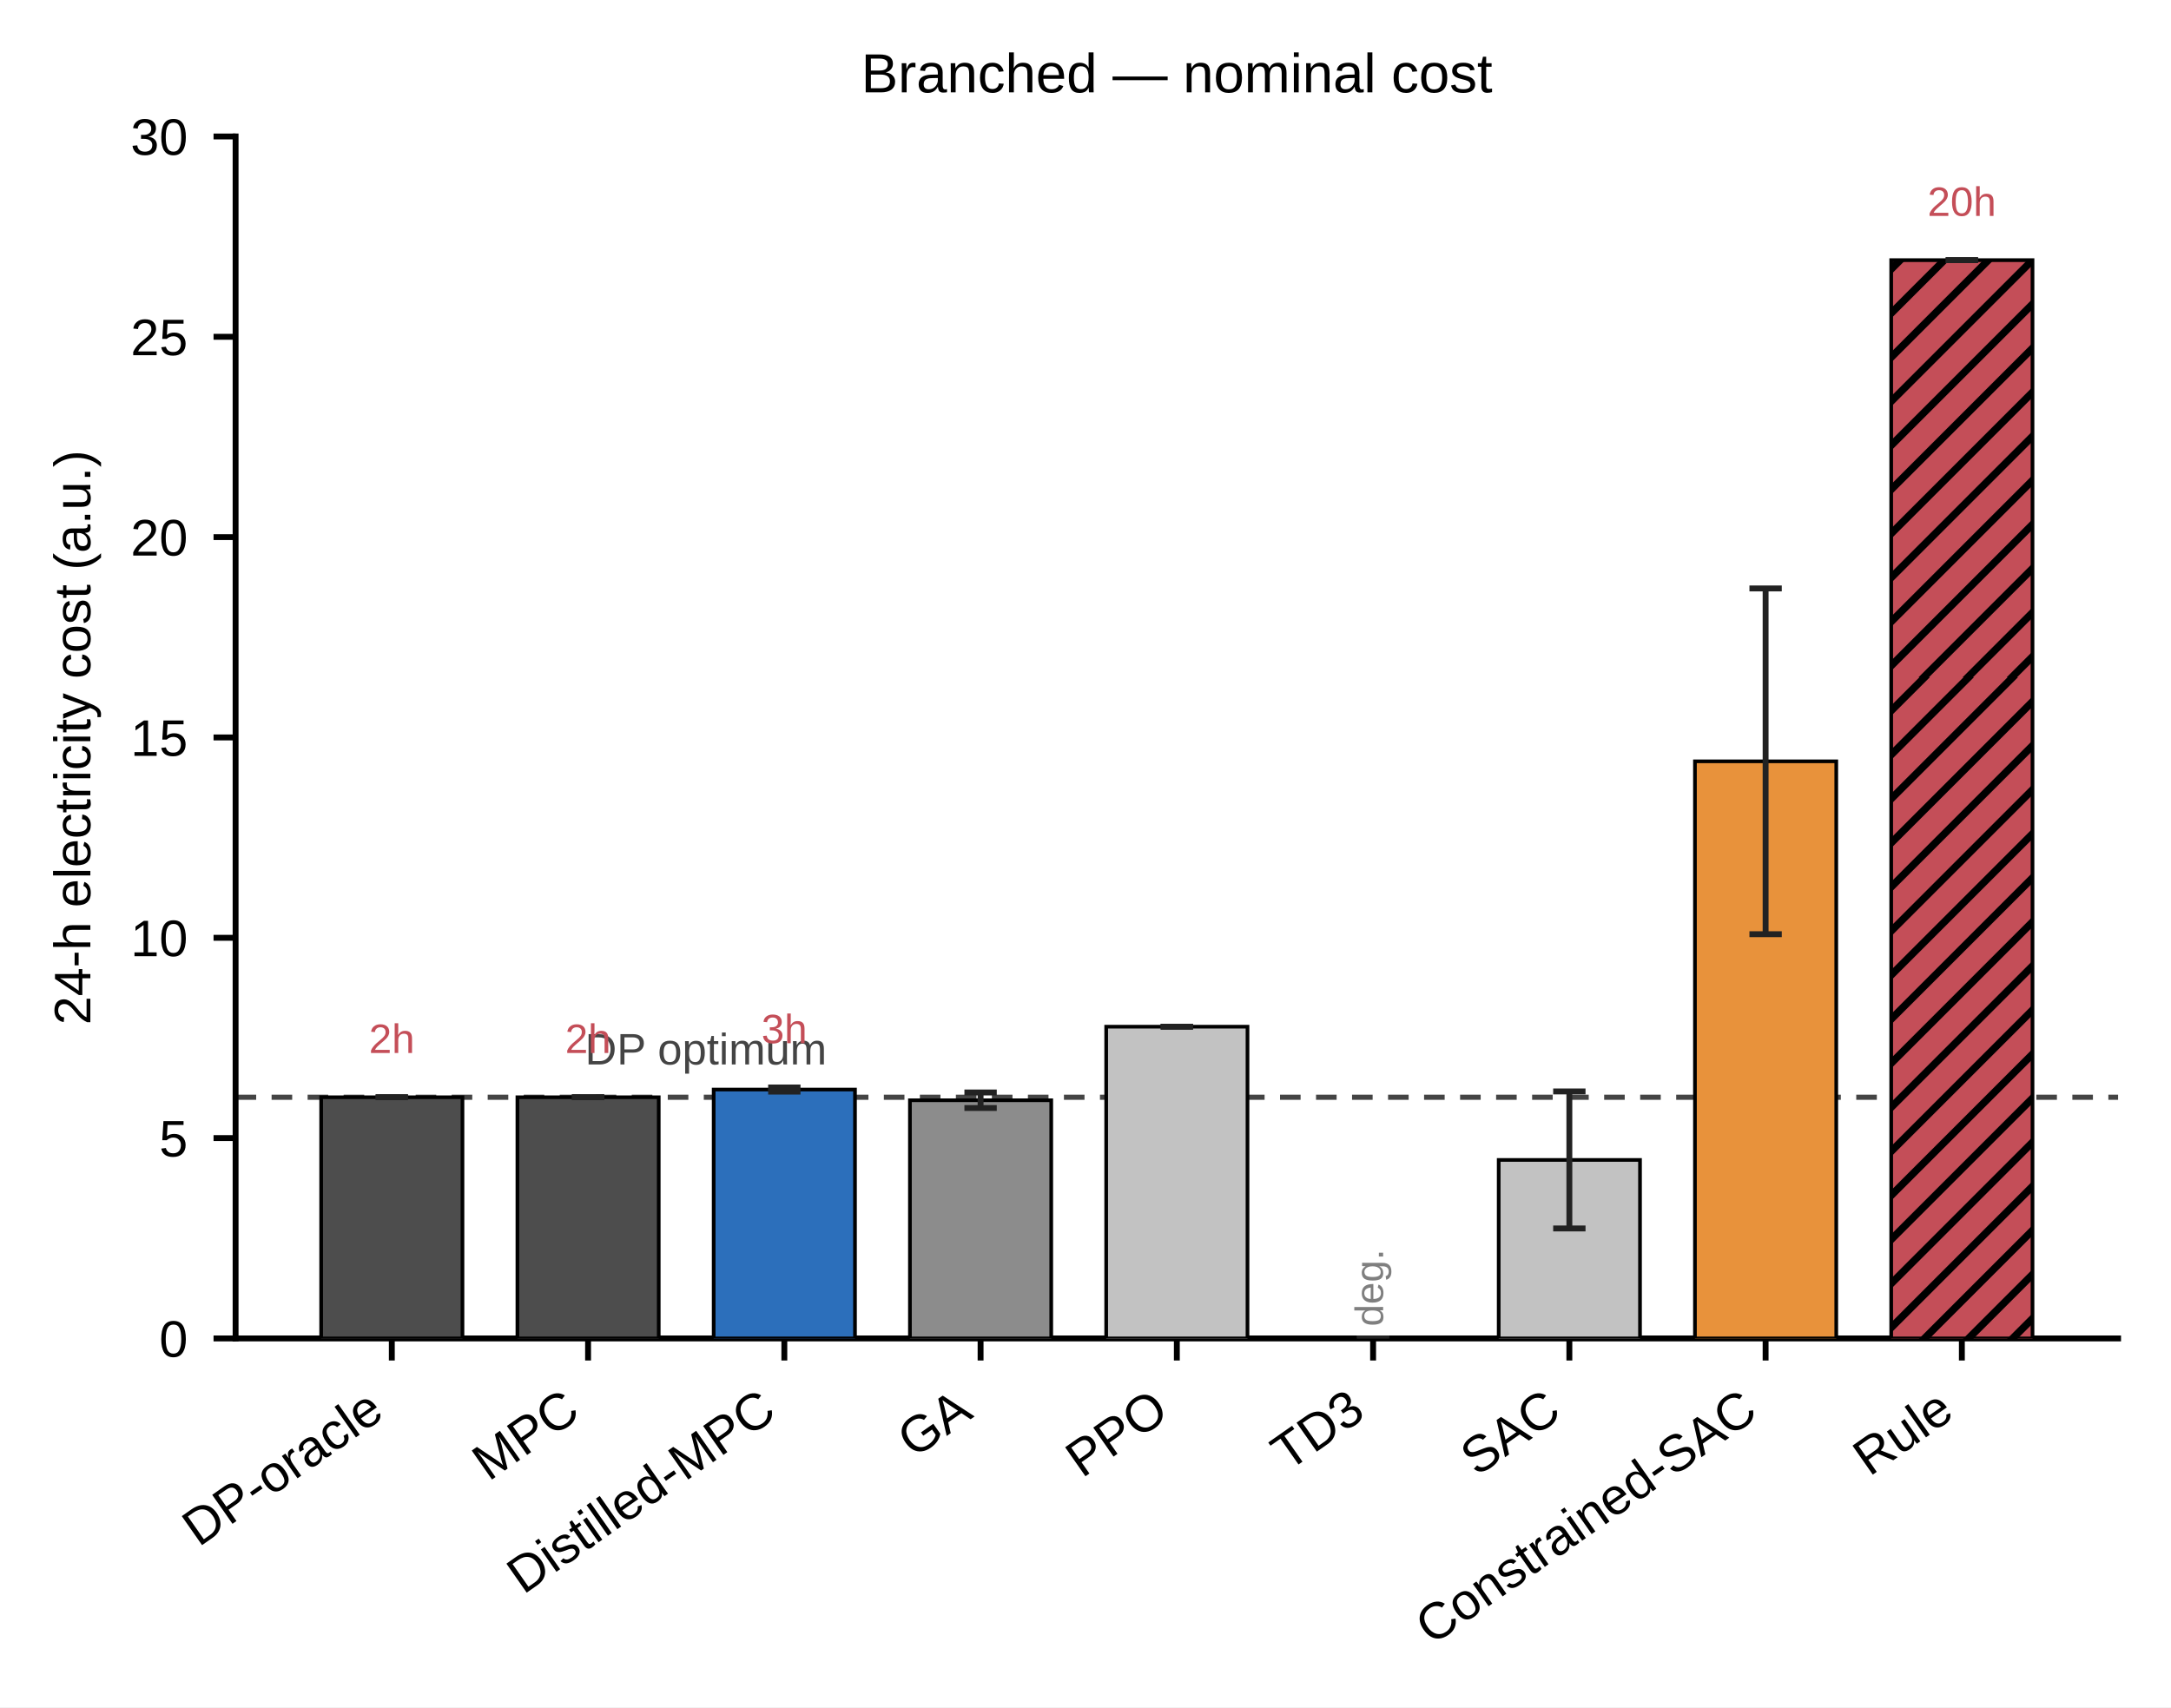
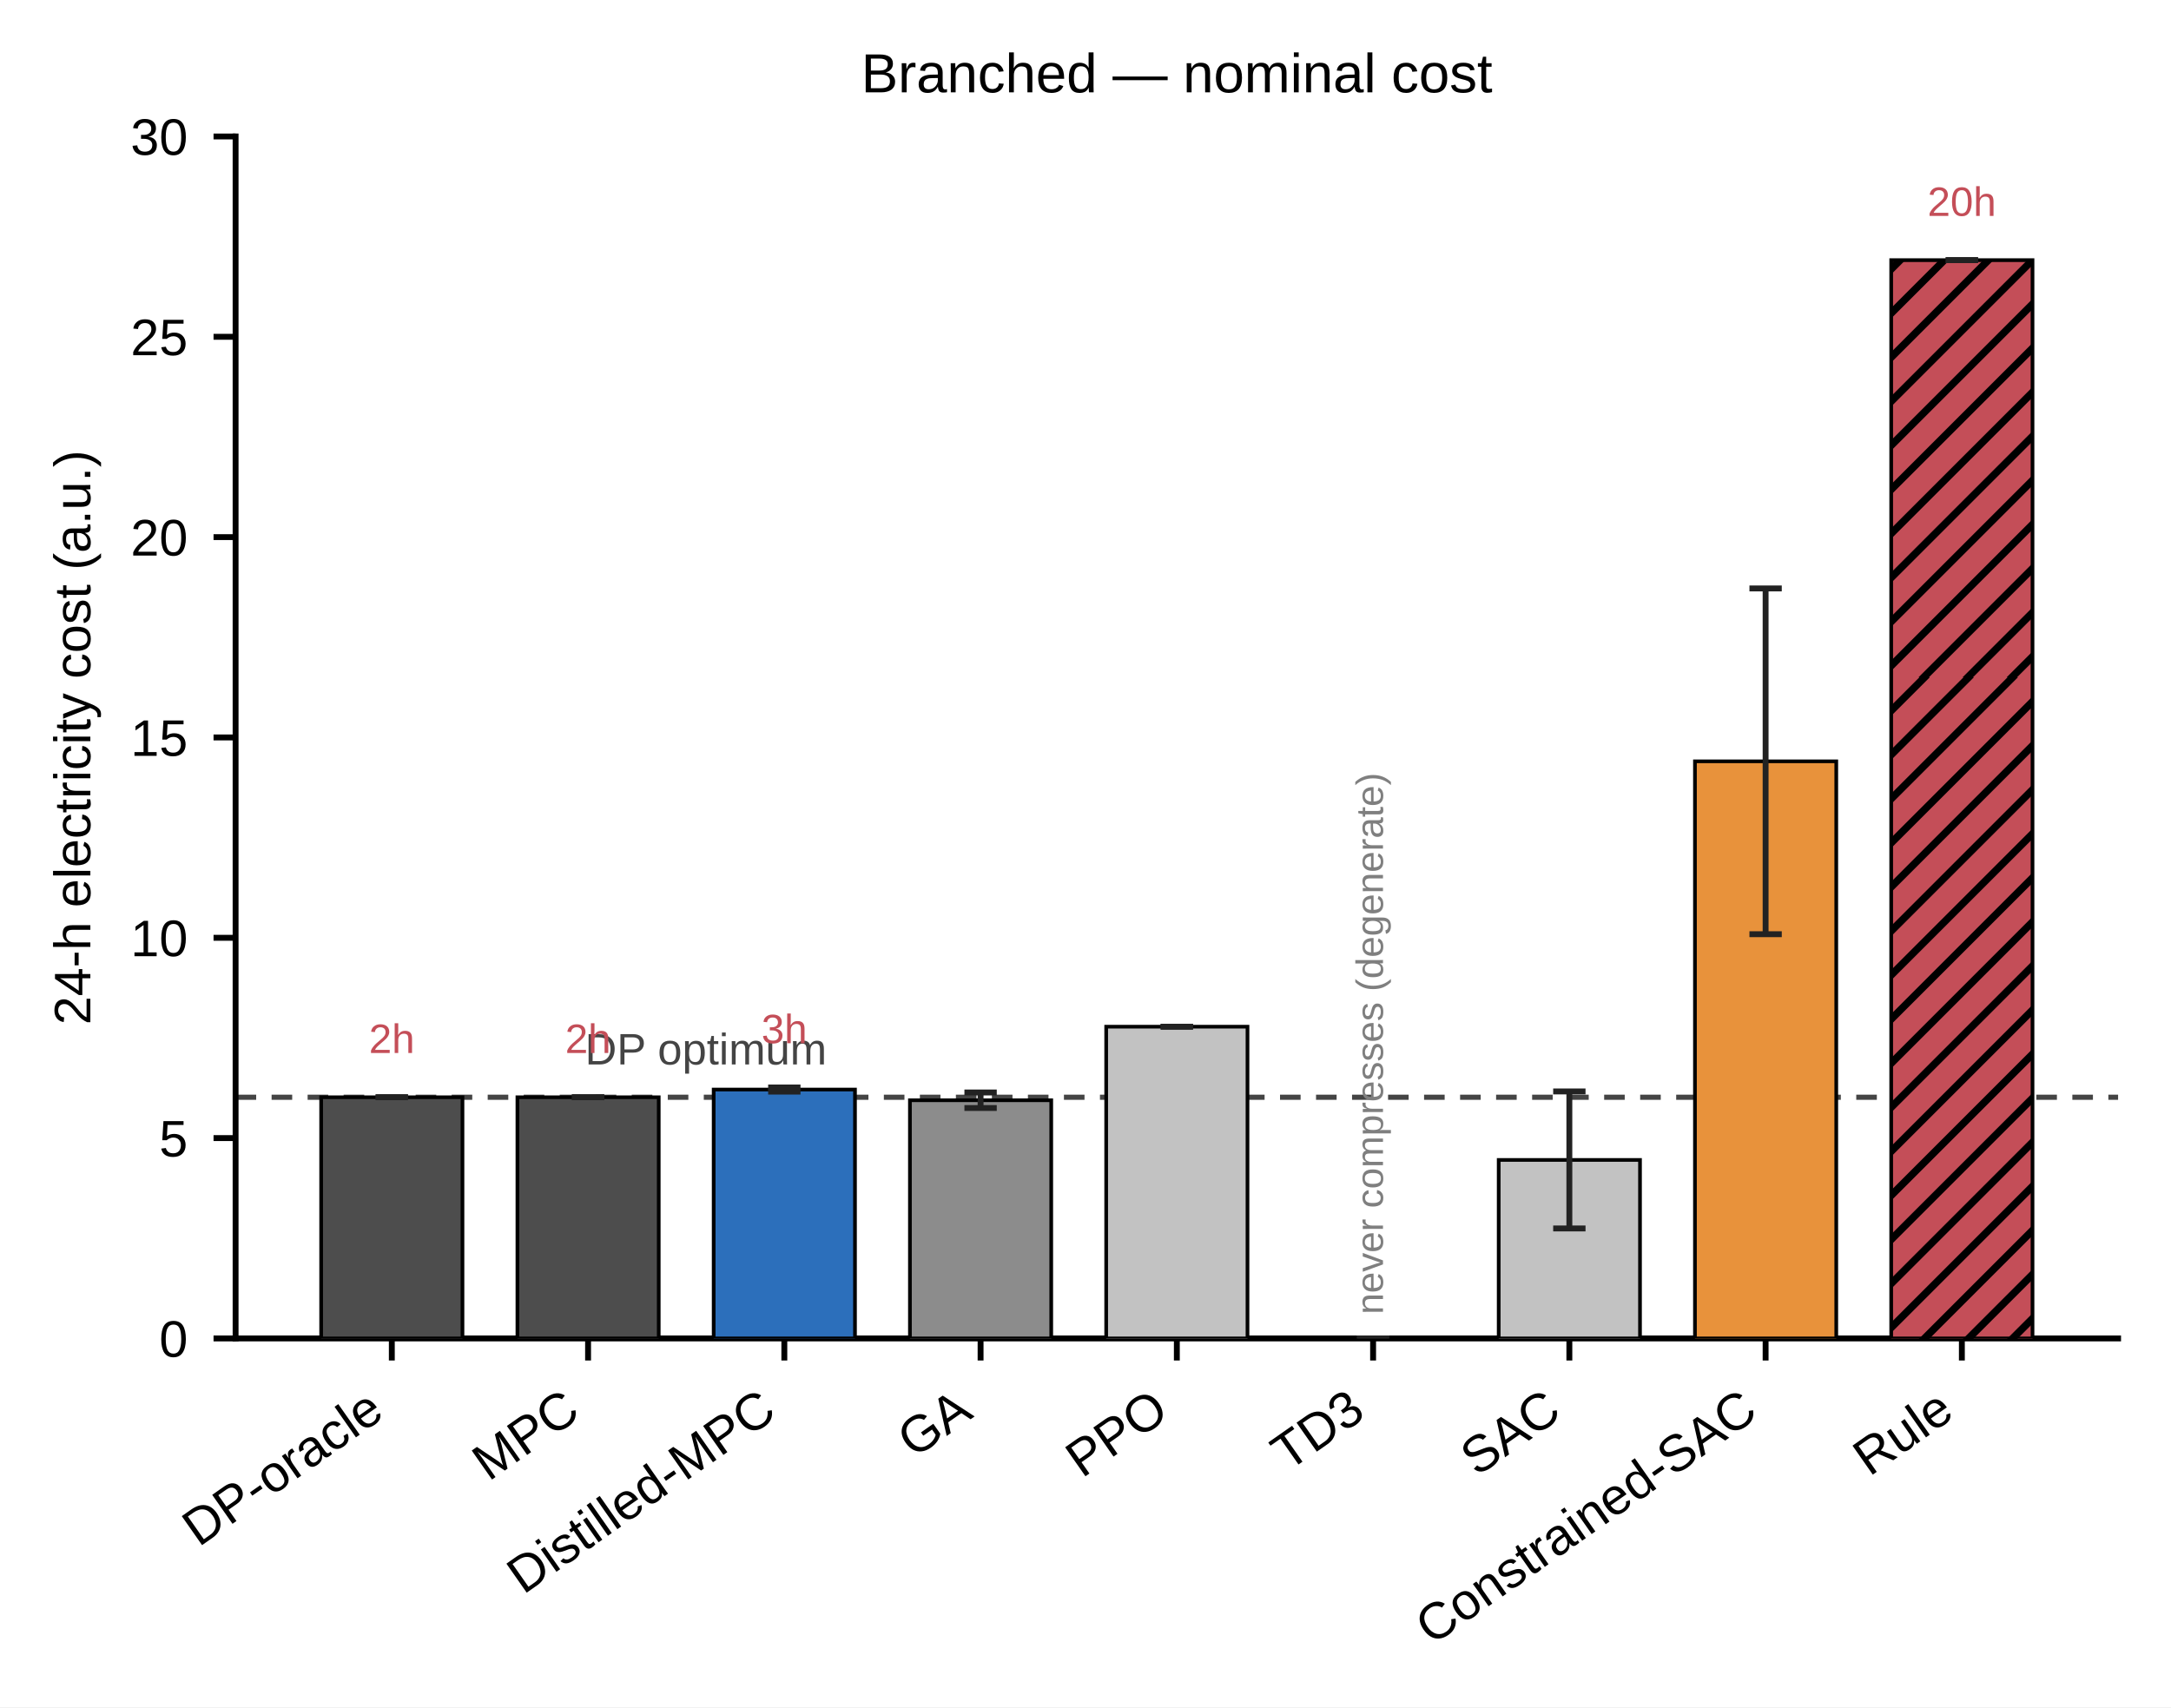
<svg xmlns="http://www.w3.org/2000/svg" xmlns:xlink="http://www.w3.org/1999/xlink" width="295.376pt" height="232.301pt" viewBox="0 0 295.376 232.301" version="1.1">
  <defs>
    <style type="text/css">*{stroke-linejoin: round; stroke-linecap: butt}</style>
  </defs>
  <g id="figure_1">
    <g id="patch_1">
      <path d="M 0 232.301  L 295.376 232.301  L 295.376 0  L 0 0  z " style="fill: #ffffff" />
    </g>
    <g id="axes_1">
      <g id="patch_2">
        <path d="M 32.054 182.116  L 288.176 182.116  L 288.176 18.568  L 32.054 18.568  z " style="fill: #ffffff" />
      </g>
      <g id="matplotlib.axis_1">
        <g id="xtick_1">
          <g id="line2d_1">
            <defs>
-               <path id="m76af7ef8c9" d="M 0 0  L 0 3  " style="stroke: #000000; stroke-width: 0.8" />
+               <path id="m6d37a9fa06" d="M 0 0  L 0 3  " style="stroke: #000000; stroke-width: 0.8" />
            </defs>
            <g>
-               <use xlink:href="#m76af7ef8c9" x="53.309" y="182.116" style="stroke: #000000; stroke-width: 0.8" />
+               <use xlink:href="#m6d37a9fa06" x="53.309" y="182.116" style="stroke: #000000; stroke-width: 0.8" />
            </g>
          </g>
          <g id="text_1">
            <text style="font: 7px 'Arial', 'Helvetica', 'DejaVu Sans', sans-serif" transform="translate(27.01938 210.57) rotate(-35)">DP-oracle</text>
          </g>
        </g>
        <g id="xtick_2">
          <g id="line2d_2">
            <g>
-               <use xlink:href="#m76af7ef8c9" x="80.01" y="182.116" style="stroke: #000000; stroke-width: 0.8" />
+               <use xlink:href="#m6d37a9fa06" x="80.01" y="182.116" style="stroke: #000000; stroke-width: 0.8" />
            </g>
          </g>
          <g id="text_2">
            <text style="font: 7px 'Arial', 'Helvetica', 'DejaVu Sans', sans-serif" transform="translate(66.47034 201.6429) rotate(-35)">MPC</text>
          </g>
        </g>
        <g id="xtick_3">
          <g id="line2d_3">
            <g>
-               <use xlink:href="#m76af7ef8c9" x="106.712" y="182.116" style="stroke: #000000; stroke-width: 0.8" />
+               <use xlink:href="#m6d37a9fa06" x="106.712" y="182.116" style="stroke: #000000; stroke-width: 0.8" />
            </g>
          </g>
          <g id="text_3">
            <text style="font: 7px 'Arial', 'Helvetica', 'DejaVu Sans', sans-serif" transform="translate(71.1881 217.0361) rotate(-35)">Distilled-MPC</text>
          </g>
        </g>
        <g id="xtick_4">
          <g id="line2d_4">
            <g>
-               <use xlink:href="#m76af7ef8c9" x="133.414" y="182.116" style="stroke: #000000; stroke-width: 0.8" />
+               <use xlink:href="#m6d37a9fa06" x="133.414" y="182.116" style="stroke: #000000; stroke-width: 0.8" />
            </g>
          </g>
          <g id="text_4">
            <text style="font: 7px 'Arial', 'Helvetica', 'DejaVu Sans', sans-serif" transform="translate(124.3309 198.5218) rotate(-35)">GA</text>
          </g>
        </g>
        <g id="xtick_5">
          <g id="line2d_5">
            <g>
-               <use xlink:href="#m76af7ef8c9" x="160.115" y="182.116" style="stroke: #000000; stroke-width: 0.8" />
+               <use xlink:href="#m6d37a9fa06" x="160.115" y="182.116" style="stroke: #000000; stroke-width: 0.8" />
            </g>
          </g>
          <g id="text_5">
            <text style="font: 7px 'Arial', 'Helvetica', 'DejaVu Sans', sans-serif" transform="translate(147.2078 201.1999) rotate(-35)">PPO</text>
          </g>
        </g>
        <g id="xtick_6">
          <g id="line2d_6">
            <g>
-               <use xlink:href="#m76af7ef8c9" x="186.817" y="182.116" style="stroke: #000000; stroke-width: 0.8" />
+               <use xlink:href="#m6d37a9fa06" x="186.817" y="182.116" style="stroke: #000000; stroke-width: 0.8" />
            </g>
          </g>
          <g id="text_6">
            <text style="font: 7px 'Arial', 'Helvetica', 'DejaVu Sans', sans-serif" transform="translate(175.187 200.3053) rotate(-35)">TD3</text>
          </g>
        </g>
        <g id="xtick_7">
          <g id="line2d_7">
            <g>
-               <use xlink:href="#m76af7ef8c9" x="213.519" y="182.116" style="stroke: #000000; stroke-width: 0.8" />
+               <use xlink:href="#m6d37a9fa06" x="213.519" y="182.116" style="stroke: #000000; stroke-width: 0.8" />
            </g>
          </g>
          <g id="text_7">
            <text style="font: 7px 'Arial', 'Helvetica', 'DejaVu Sans', sans-serif" transform="translate(200.93 200.9766) rotate(-35)">SAC</text>
          </g>
        </g>
        <g id="xtick_8">
          <g id="line2d_8">
            <g>
-               <use xlink:href="#m76af7ef8c9" x="240.22" y="182.116" style="stroke: #000000; stroke-width: 0.8" />
+               <use xlink:href="#m6d37a9fa06" x="240.22" y="182.116" style="stroke: #000000; stroke-width: 0.8" />
            </g>
          </g>
          <g id="text_8">
            <text style="font: 7px 'Arial', 'Helvetica', 'DejaVu Sans', sans-serif" transform="translate(194.8059 223.9614) rotate(-35)">Constrained-SAC</text>
          </g>
        </g>
        <g id="xtick_9">
          <g id="line2d_9">
            <g>
-               <use xlink:href="#m76af7ef8c9" x="266.922" y="182.116" style="stroke: #000000; stroke-width: 0.8" />
+               <use xlink:href="#m6d37a9fa06" x="266.922" y="182.116" style="stroke: #000000; stroke-width: 0.8" />
            </g>
          </g>
          <g id="text_9">
            <text style="font: 7px 'Arial', 'Helvetica', 'DejaVu Sans', sans-serif" transform="translate(254.3314 200.9779) rotate(-35)">Rule</text>
          </g>
        </g>
      </g>
      <g id="matplotlib.axis_2">
        <g id="ytick_1">
          <g id="line2d_10">
            <defs>
-               <path id="m5a816629cb" d="M 0 0  L -3 0  " style="stroke: #000000; stroke-width: 0.8" />
+               <path id="m5f2b3adbc8" d="M 0 0  L -3 0  " style="stroke: #000000; stroke-width: 0.8" />
            </defs>
            <g>
-               <use xlink:href="#m5a816629cb" x="32.054" y="182.116" style="stroke: #000000; stroke-width: 0.8" />
+               <use xlink:href="#m5f2b3adbc8" x="32.054" y="182.116" style="stroke: #000000; stroke-width: 0.8" />
            </g>
          </g>
          <g id="text_10">
            <text style="font: 7px 'Arial', 'Helvetica', 'DejaVu Sans', sans-serif; text-anchor: end" x="25.554" y="184.622" transform="rotate(-0 25.55438 184.6216)">0</text>
          </g>
        </g>
        <g id="ytick_2">
          <g id="line2d_11">
            <g>
-               <use xlink:href="#m5a816629cb" x="32.054" y="154.858" style="stroke: #000000; stroke-width: 0.8" />
+               <use xlink:href="#m5f2b3adbc8" x="32.054" y="154.858" style="stroke: #000000; stroke-width: 0.8" />
            </g>
          </g>
          <g id="text_11">
            <text style="font: 7px 'Arial', 'Helvetica', 'DejaVu Sans', sans-serif; text-anchor: end" x="25.554" y="157.364" transform="rotate(-0 25.55438 157.3636)">5</text>
          </g>
        </g>
        <g id="ytick_3">
          <g id="line2d_12">
            <g>
-               <use xlink:href="#m5a816629cb" x="32.054" y="127.6" style="stroke: #000000; stroke-width: 0.8" />
+               <use xlink:href="#m5f2b3adbc8" x="32.054" y="127.6" style="stroke: #000000; stroke-width: 0.8" />
            </g>
          </g>
          <g id="text_12">
            <text style="font: 7px 'Arial', 'Helvetica', 'DejaVu Sans', sans-serif; text-anchor: end" x="25.554" y="130.106" transform="rotate(-0 25.55438 130.1056)">10</text>
          </g>
        </g>
        <g id="ytick_4">
          <g id="line2d_13">
            <g>
-               <use xlink:href="#m5a816629cb" x="32.054" y="100.342" style="stroke: #000000; stroke-width: 0.8" />
+               <use xlink:href="#m5f2b3adbc8" x="32.054" y="100.342" style="stroke: #000000; stroke-width: 0.8" />
            </g>
          </g>
          <g id="text_13">
            <text style="font: 7px 'Arial', 'Helvetica', 'DejaVu Sans', sans-serif; text-anchor: end" x="25.554" y="102.848" transform="rotate(-0 25.55438 102.8476)">15</text>
          </g>
        </g>
        <g id="ytick_5">
          <g id="line2d_14">
            <g>
-               <use xlink:href="#m5a816629cb" x="32.054" y="73.084" style="stroke: #000000; stroke-width: 0.8" />
+               <use xlink:href="#m5f2b3adbc8" x="32.054" y="73.084" style="stroke: #000000; stroke-width: 0.8" />
            </g>
          </g>
          <g id="text_14">
            <text style="font: 7px 'Arial', 'Helvetica', 'DejaVu Sans', sans-serif; text-anchor: end" x="25.554" y="75.59" transform="rotate(-0 25.55438 75.58959)">20</text>
          </g>
        </g>
        <g id="ytick_6">
          <g id="line2d_15">
            <g>
-               <use xlink:href="#m5a816629cb" x="32.054" y="45.826" style="stroke: #000000; stroke-width: 0.8" />
+               <use xlink:href="#m5f2b3adbc8" x="32.054" y="45.826" style="stroke: #000000; stroke-width: 0.8" />
            </g>
          </g>
          <g id="text_15">
            <text style="font: 7px 'Arial', 'Helvetica', 'DejaVu Sans', sans-serif; text-anchor: end" x="25.554" y="48.332" transform="rotate(-0 25.55438 48.33159)">25</text>
          </g>
        </g>
        <g id="ytick_7">
          <g id="line2d_16">
            <g>
-               <use xlink:href="#m5a816629cb" x="32.054" y="18.568" style="stroke: #000000; stroke-width: 0.8" />
+               <use xlink:href="#m5f2b3adbc8" x="32.054" y="18.568" style="stroke: #000000; stroke-width: 0.8" />
            </g>
          </g>
          <g id="text_16">
            <text style="font: 7px 'Arial', 'Helvetica', 'DejaVu Sans', sans-serif; text-anchor: end" x="25.554" y="21.074" transform="rotate(-0 25.55438 21.07359)">30</text>
          </g>
        </g>
        <g id="text_17">
          <text style="font: 7px 'Arial', 'Helvetica', 'DejaVu Sans', sans-serif; text-anchor: middle" x="12.296" y="100.342" transform="rotate(-90 12.29578 100.3424)">24-h electricity cost (a.u.)</text>
        </g>
      </g>
      <g id="line2d_17">
-         <path d="M 32.054 149.298  L 288.176 149.298  " clip-path="url(#p9c4036aa3b)" style="fill: none; stroke-dasharray: 2.8,2.1; stroke-dashoffset: 0; stroke: #444444; stroke-width: 0.7" />
+         <path d="M 32.054 149.298  L 288.176 149.298  " clip-path="url(#pa5c870e931)" style="fill: none; stroke-dasharray: 2.8,2.1; stroke-dashoffset: 0; stroke: #444444; stroke-width: 0.7" />
      </g>
      <g id="patch_3">
        <path d="M 32.054 182.116  L 32.054 18.568  " style="fill: none; stroke: #000000; stroke-width: 0.8; stroke-linejoin: miter; stroke-linecap: square" />
      </g>
      <g id="patch_4">
        <path d="M 32.054 182.116  L 288.176 182.116  " style="fill: none; stroke: #000000; stroke-width: 0.8; stroke-linejoin: miter; stroke-linecap: square" />
      </g>
      <g id="patch_5">
-         <path d="M 43.696 182.116  L 62.921 182.116  L 62.921 149.298  L 43.696 149.298  z " clip-path="url(#p9c4036aa3b)" style="fill: #4d4d4d; stroke: #000000; stroke-width: 0.5; stroke-linejoin: miter" />
+         <path d="M 43.696 182.116  L 62.921 182.116  L 62.921 149.298  L 43.696 149.298  z " clip-path="url(#pa5c870e931)" style="fill: #4d4d4d; stroke: #000000; stroke-width: 0.5; stroke-linejoin: miter" />
      </g>
      <g id="patch_6">
-         <path d="M 70.398 182.116  L 89.623 182.116  L 89.623 149.298  L 70.398 149.298  z " clip-path="url(#p9c4036aa3b)" style="fill: #4d4d4d; stroke: #000000; stroke-width: 0.5; stroke-linejoin: miter" />
+         <path d="M 70.398 182.116  L 89.623 182.116  L 89.623 149.298  L 70.398 149.298  z " clip-path="url(#pa5c870e931)" style="fill: #4d4d4d; stroke: #000000; stroke-width: 0.5; stroke-linejoin: miter" />
      </g>
      <g id="patch_7">
-         <path d="M 97.1 182.116  L 116.325 182.116  L 116.325 148.251  L 97.1 148.251  z " clip-path="url(#p9c4036aa3b)" style="fill: #2c6fbb; stroke: #000000; stroke-width: 0.5; stroke-linejoin: miter" />
+         <path d="M 97.1 182.116  L 116.325 182.116  L 116.325 148.251  L 97.1 148.251  z " clip-path="url(#pa5c870e931)" style="fill: #2c6fbb; stroke: #000000; stroke-width: 0.5; stroke-linejoin: miter" />
      </g>
      <g id="patch_8">
-         <path d="M 123.801 182.116  L 143.026 182.116  L 143.026 149.707  L 123.801 149.707  z " clip-path="url(#p9c4036aa3b)" style="fill: #8c8c8c; stroke: #000000; stroke-width: 0.5; stroke-linejoin: miter" />
+         <path d="M 123.801 182.116  L 143.026 182.116  L 143.026 149.707  L 123.801 149.707  z " clip-path="url(#pa5c870e931)" style="fill: #8c8c8c; stroke: #000000; stroke-width: 0.5; stroke-linejoin: miter" />
      </g>
      <g id="patch_9">
-         <path d="M 150.503 182.116  L 169.728 182.116  L 169.728 139.697  L 150.503 139.697  z " clip-path="url(#p9c4036aa3b)" style="fill: #c2c2c2; stroke: #000000; stroke-width: 0.5; stroke-linejoin: miter" />
+         <path d="M 150.503 182.116  L 169.728 182.116  L 169.728 139.697  L 150.503 139.697  z " clip-path="url(#pa5c870e931)" style="fill: #c2c2c2; stroke: #000000; stroke-width: 0.5; stroke-linejoin: miter" />
      </g>
      <g id="patch_10">
-         <path d="M 177.204 182.116  L 196.43 182.116  L 196.43 182.116  L 177.204 182.116  z " clip-path="url(#p9c4036aa3b)" style="fill: #c2c2c2; stroke: #000000; stroke-width: 0.5; stroke-linejoin: miter" />
+         <path d="M 177.204 182.116  L 196.43 182.116  L 196.43 182.116  L 177.204 182.116  z " clip-path="url(#pa5c870e931)" style="fill: #c2c2c2; stroke: #000000; stroke-width: 0.5; stroke-linejoin: miter" />
      </g>
      <g id="patch_11">
-         <path d="M 203.906 182.116  L 223.131 182.116  L 223.131 157.829  L 203.906 157.829  z " clip-path="url(#p9c4036aa3b)" style="fill: #c2c2c2; stroke: #000000; stroke-width: 0.5; stroke-linejoin: miter" />
+         <path d="M 203.906 182.116  L 223.131 182.116  L 223.131 157.829  L 203.906 157.829  z " clip-path="url(#pa5c870e931)" style="fill: #c2c2c2; stroke: #000000; stroke-width: 0.5; stroke-linejoin: miter" />
      </g>
      <g id="patch_12">
-         <path d="M 230.608 182.116  L 249.833 182.116  L 249.833 103.592  L 230.608 103.592  z " clip-path="url(#p9c4036aa3b)" style="fill: #e8923b; stroke: #000000; stroke-width: 0.5; stroke-linejoin: miter" />
+         <path d="M 230.608 182.116  L 249.833 182.116  L 249.833 103.592  L 230.608 103.592  z " clip-path="url(#pa5c870e931)" style="fill: #e8923b; stroke: #000000; stroke-width: 0.5; stroke-linejoin: miter" />
      </g>
      <g id="patch_13">
-         <path d="M 257.309 182.116  L 276.534 182.116  L 276.534 35.397  L 257.309 35.397  z " clip-path="url(#p9c4036aa3b)" style="fill: url(#h241c9267d7); stroke: #000000; stroke-width: 0.5; stroke-linejoin: miter" />
+         <path d="M 257.309 182.116  L 276.534 182.116  L 276.534 35.397  L 257.309 35.397  z " clip-path="url(#pa5c870e931)" style="fill: url(#h98d38321ff); stroke: #000000; stroke-width: 0.5; stroke-linejoin: miter" />
      </g>
      <g id="text_18">
        <text style="fill: #444444; font: 6px 'Arial', 'Helvetica', 'DejaVu Sans', sans-serif; text-anchor: middle" x="96.031" y="144.834" transform="rotate(-0 96.03147 144.8343)">DP optimum</text>
      </g>
      <g id="text_19">
        <text style="fill: #c44e58; font: 5.6px 'Arial', 'Helvetica', 'DejaVu Sans', sans-serif; text-anchor: middle" x="53.309" y="143.278" transform="rotate(-0 53.30887 143.2783)">2h</text>
      </g>
      <g id="text_20">
        <text style="fill: #c44e58; font: 5.6px 'Arial', 'Helvetica', 'DejaVu Sans', sans-serif; text-anchor: middle" x="80.01" y="143.278" transform="rotate(-0 80.0105 143.2783)">2h</text>
      </g>
      <g id="text_21">
        <text style="fill: #c44e58; font: 5.6px 'Arial', 'Helvetica', 'DejaVu Sans', sans-serif; text-anchor: middle" x="106.712" y="141.948" transform="rotate(-0 106.7121 141.9481)">3h</text>
      </g>
      <g id="text_22">
-         <text style="fill: #7f7f7f; font: 5.4px 'Arial', 'Helvetica', 'DejaVu Sans', sans-serif" transform="translate(188.1813 180.4809) rotate(-90)">deg.</text>
+         <text style="fill: #7f7f7f; font: 5.2px 'Arial', 'Helvetica', 'DejaVu Sans', sans-serif" transform="translate(188.1625 178.8454) rotate(-90)">never compresses (degenerate)</text>
      </g>
      <g id="text_23">
        <text style="fill: #c44e58; font: 5.6px 'Arial', 'Helvetica', 'DejaVu Sans', sans-serif; text-anchor: middle" x="266.922" y="29.378" transform="rotate(-0 266.9219 29.37801)">20h</text>
      </g>
      <g id="text_24">
        <text style="font: 7.5px 'Arial', 'Helvetica', 'DejaVu Sans', sans-serif; text-anchor: middle" x="160.115" y="12.568" transform="rotate(-0 160.1154 12.56836)">Branched — nominal cost</text>
      </g>
      <g id="LineCollection_1">
-         <path d="M 53.309 149.298  L 53.309 149.298  " clip-path="url(#p9c4036aa3b)" style="fill: none; stroke: #222222; stroke-width: 0.8" />
-         <path d="M 80.01 149.298  L 80.01 149.298  " clip-path="url(#p9c4036aa3b)" style="fill: none; stroke: #222222; stroke-width: 0.8" />
-         <path d="M 106.712 148.535  L 106.712 147.968  " clip-path="url(#p9c4036aa3b)" style="fill: none; stroke: #222222; stroke-width: 0.8" />
-         <path d="M 133.414 150.764  L 133.414 148.649  " clip-path="url(#p9c4036aa3b)" style="fill: none; stroke: #222222; stroke-width: 0.8" />
-         <path d="M 160.115 139.697  L 160.115 139.697  " clip-path="url(#p9c4036aa3b)" style="fill: none; stroke: #222222; stroke-width: 0.8" />
-         <path d="M 186.817 182.116  L 186.817 182.116  " clip-path="url(#p9c4036aa3b)" style="fill: none; stroke: #222222; stroke-width: 0.8" />
-         <path d="M 213.519 167.152  L 213.519 148.507  " clip-path="url(#p9c4036aa3b)" style="fill: none; stroke: #222222; stroke-width: 0.8" />
-         <path d="M 240.22 127.115  L 240.22 80.068  " clip-path="url(#p9c4036aa3b)" style="fill: none; stroke: #222222; stroke-width: 0.8" />
-         <path d="M 266.922 35.397  L 266.922 35.397  " clip-path="url(#p9c4036aa3b)" style="fill: none; stroke: #222222; stroke-width: 0.8" />
+         <path d="M 53.309 149.298  L 53.309 149.298  " clip-path="url(#pa5c870e931)" style="fill: none; stroke: #222222; stroke-width: 0.8" />
+         <path d="M 80.01 149.298  L 80.01 149.298  " clip-path="url(#pa5c870e931)" style="fill: none; stroke: #222222; stroke-width: 0.8" />
+         <path d="M 106.712 148.535  L 106.712 147.968  " clip-path="url(#pa5c870e931)" style="fill: none; stroke: #222222; stroke-width: 0.8" />
+         <path d="M 133.414 150.764  L 133.414 148.649  " clip-path="url(#pa5c870e931)" style="fill: none; stroke: #222222; stroke-width: 0.8" />
+         <path d="M 160.115 139.697  L 160.115 139.697  " clip-path="url(#pa5c870e931)" style="fill: none; stroke: #222222; stroke-width: 0.8" />
+         <path d="M 186.817 182.116  L 186.817 182.116  " clip-path="url(#pa5c870e931)" style="fill: none; stroke: #222222; stroke-width: 0.8" />
+         <path d="M 213.519 167.152  L 213.519 148.507  " clip-path="url(#pa5c870e931)" style="fill: none; stroke: #222222; stroke-width: 0.8" />
+         <path d="M 240.22 127.115  L 240.22 80.068  " clip-path="url(#pa5c870e931)" style="fill: none; stroke: #222222; stroke-width: 0.8" />
+         <path d="M 266.922 35.397  L 266.922 35.397  " clip-path="url(#pa5c870e931)" style="fill: none; stroke: #222222; stroke-width: 0.8" />
      </g>
      <g id="line2d_18">
        <defs>
-           <path id="mf1e6c6227d" d="M 2.2 0  L -2.2 -0  " style="stroke: #222222; stroke-width: 0.8" />
+           <path id="meedb043cb2" d="M 2.2 0  L -2.2 -0  " style="stroke: #222222; stroke-width: 0.8" />
        </defs>
-         <g clip-path="url(#p9c4036aa3b)">
-           <use xlink:href="#mf1e6c6227d" x="53.309" y="149.298" style="fill: #222222; stroke: #222222; stroke-width: 0.8" />
-           <use xlink:href="#mf1e6c6227d" x="80.01" y="149.298" style="fill: #222222; stroke: #222222; stroke-width: 0.8" />
-           <use xlink:href="#mf1e6c6227d" x="106.712" y="148.535" style="fill: #222222; stroke: #222222; stroke-width: 0.8" />
-           <use xlink:href="#mf1e6c6227d" x="133.414" y="150.764" style="fill: #222222; stroke: #222222; stroke-width: 0.8" />
-           <use xlink:href="#mf1e6c6227d" x="160.115" y="139.697" style="fill: #222222; stroke: #222222; stroke-width: 0.8" />
-           <use xlink:href="#mf1e6c6227d" x="186.817" y="182.116" style="fill: #222222; stroke: #222222; stroke-width: 0.8" />
-           <use xlink:href="#mf1e6c6227d" x="213.519" y="167.152" style="fill: #222222; stroke: #222222; stroke-width: 0.8" />
-           <use xlink:href="#mf1e6c6227d" x="240.22" y="127.115" style="fill: #222222; stroke: #222222; stroke-width: 0.8" />
-           <use xlink:href="#mf1e6c6227d" x="266.922" y="35.397" style="fill: #222222; stroke: #222222; stroke-width: 0.8" />
+         <g clip-path="url(#pa5c870e931)">
+           <use xlink:href="#meedb043cb2" x="53.309" y="149.298" style="fill: #222222; stroke: #222222; stroke-width: 0.8" />
+           <use xlink:href="#meedb043cb2" x="80.01" y="149.298" style="fill: #222222; stroke: #222222; stroke-width: 0.8" />
+           <use xlink:href="#meedb043cb2" x="106.712" y="148.535" style="fill: #222222; stroke: #222222; stroke-width: 0.8" />
+           <use xlink:href="#meedb043cb2" x="133.414" y="150.764" style="fill: #222222; stroke: #222222; stroke-width: 0.8" />
+           <use xlink:href="#meedb043cb2" x="160.115" y="139.697" style="fill: #222222; stroke: #222222; stroke-width: 0.8" />
+           <use xlink:href="#meedb043cb2" x="186.817" y="182.116" style="fill: #222222; stroke: #222222; stroke-width: 0.8" />
+           <use xlink:href="#meedb043cb2" x="213.519" y="167.152" style="fill: #222222; stroke: #222222; stroke-width: 0.8" />
+           <use xlink:href="#meedb043cb2" x="240.22" y="127.115" style="fill: #222222; stroke: #222222; stroke-width: 0.8" />
+           <use xlink:href="#meedb043cb2" x="266.922" y="35.397" style="fill: #222222; stroke: #222222; stroke-width: 0.8" />
        </g>
      </g>
      <g id="line2d_19">
-         <g clip-path="url(#p9c4036aa3b)">
-           <use xlink:href="#mf1e6c6227d" x="53.309" y="149.298" style="fill: #222222; stroke: #222222; stroke-width: 0.8" />
-           <use xlink:href="#mf1e6c6227d" x="80.01" y="149.298" style="fill: #222222; stroke: #222222; stroke-width: 0.8" />
-           <use xlink:href="#mf1e6c6227d" x="106.712" y="147.968" style="fill: #222222; stroke: #222222; stroke-width: 0.8" />
-           <use xlink:href="#mf1e6c6227d" x="133.414" y="148.649" style="fill: #222222; stroke: #222222; stroke-width: 0.8" />
-           <use xlink:href="#mf1e6c6227d" x="160.115" y="139.697" style="fill: #222222; stroke: #222222; stroke-width: 0.8" />
-           <use xlink:href="#mf1e6c6227d" x="186.817" y="182.116" style="fill: #222222; stroke: #222222; stroke-width: 0.8" />
-           <use xlink:href="#mf1e6c6227d" x="213.519" y="148.507" style="fill: #222222; stroke: #222222; stroke-width: 0.8" />
-           <use xlink:href="#mf1e6c6227d" x="240.22" y="80.068" style="fill: #222222; stroke: #222222; stroke-width: 0.8" />
-           <use xlink:href="#mf1e6c6227d" x="266.922" y="35.397" style="fill: #222222; stroke: #222222; stroke-width: 0.8" />
+         <g clip-path="url(#pa5c870e931)">
+           <use xlink:href="#meedb043cb2" x="53.309" y="149.298" style="fill: #222222; stroke: #222222; stroke-width: 0.8" />
+           <use xlink:href="#meedb043cb2" x="80.01" y="149.298" style="fill: #222222; stroke: #222222; stroke-width: 0.8" />
+           <use xlink:href="#meedb043cb2" x="106.712" y="147.968" style="fill: #222222; stroke: #222222; stroke-width: 0.8" />
+           <use xlink:href="#meedb043cb2" x="133.414" y="148.649" style="fill: #222222; stroke: #222222; stroke-width: 0.8" />
+           <use xlink:href="#meedb043cb2" x="160.115" y="139.697" style="fill: #222222; stroke: #222222; stroke-width: 0.8" />
+           <use xlink:href="#meedb043cb2" x="186.817" y="182.116" style="fill: #222222; stroke: #222222; stroke-width: 0.8" />
+           <use xlink:href="#meedb043cb2" x="213.519" y="148.507" style="fill: #222222; stroke: #222222; stroke-width: 0.8" />
+           <use xlink:href="#meedb043cb2" x="240.22" y="80.068" style="fill: #222222; stroke: #222222; stroke-width: 0.8" />
+           <use xlink:href="#meedb043cb2" x="266.922" y="35.397" style="fill: #222222; stroke: #222222; stroke-width: 0.8" />
        </g>
      </g>
    </g>
  </g>
  <defs>
-     <clipPath id="p9c4036aa3b">
+     <clipPath id="pa5c870e931">
      <rect x="32.054" y="18.568" width="256.122" height="163.548" />
    </clipPath>
  </defs>
  <defs>
-     <pattern id="h241c9267d7" patternUnits="userSpaceOnUse" x="0" y="0" width="72" height="72">
+     <pattern id="h98d38321ff" patternUnits="userSpaceOnUse" x="0" y="0" width="72" height="72">
      <rect x="0" y="0" width="73" height="73" fill="#c44e58" />
      <path d="M -36 36  L 36 -36  M -33 39  L 39 -33  M -30 42  L 42 -30  M -27 45  L 45 -27  M -24 48  L 48 -24  M -21 51  L 51 -21  M -18 54  L 54 -18  M -15 57  L 57 -15  M -12 60  L 60 -12  M -9 63  L 63 -9  M -6 66  L 66 -6  M -3 69  L 69 -3  M 0 72  L 72 0  M 3 75  L 75 3  M 6 78  L 78 6  M 9 81  L 81 9  M 12 84  L 84 12  M 15 87  L 87 15  M 18 90  L 90 18  M 21 93  L 93 21  M 24 96  L 96 24  M 27 99  L 99 27  M 30 102  L 102 30  M 33 105  L 105 33  M 36 108  L 108 36  " style="fill: #000000; stroke: #000000; stroke-width: 1.0; stroke-linecap: butt; stroke-linejoin: miter" />
    </pattern>
  </defs>
</svg>
